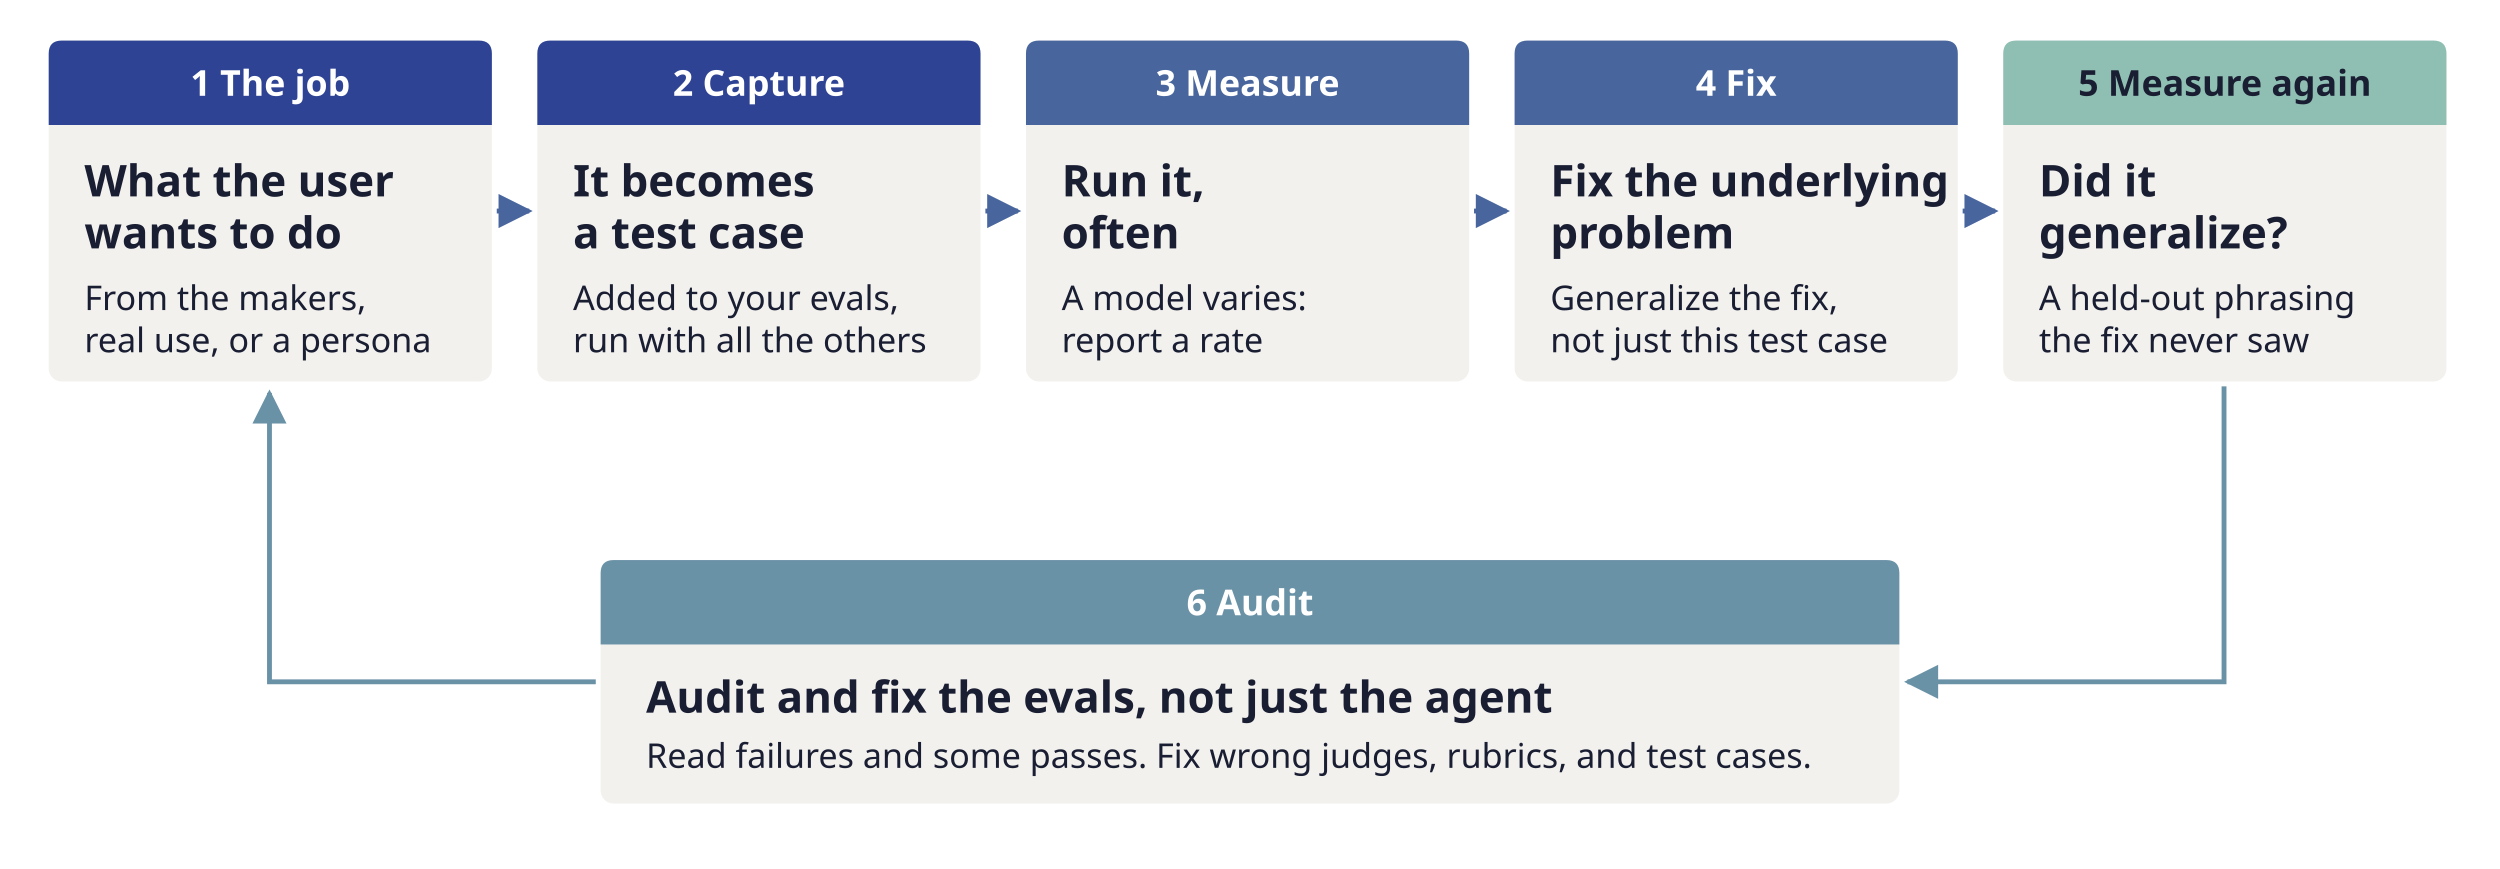
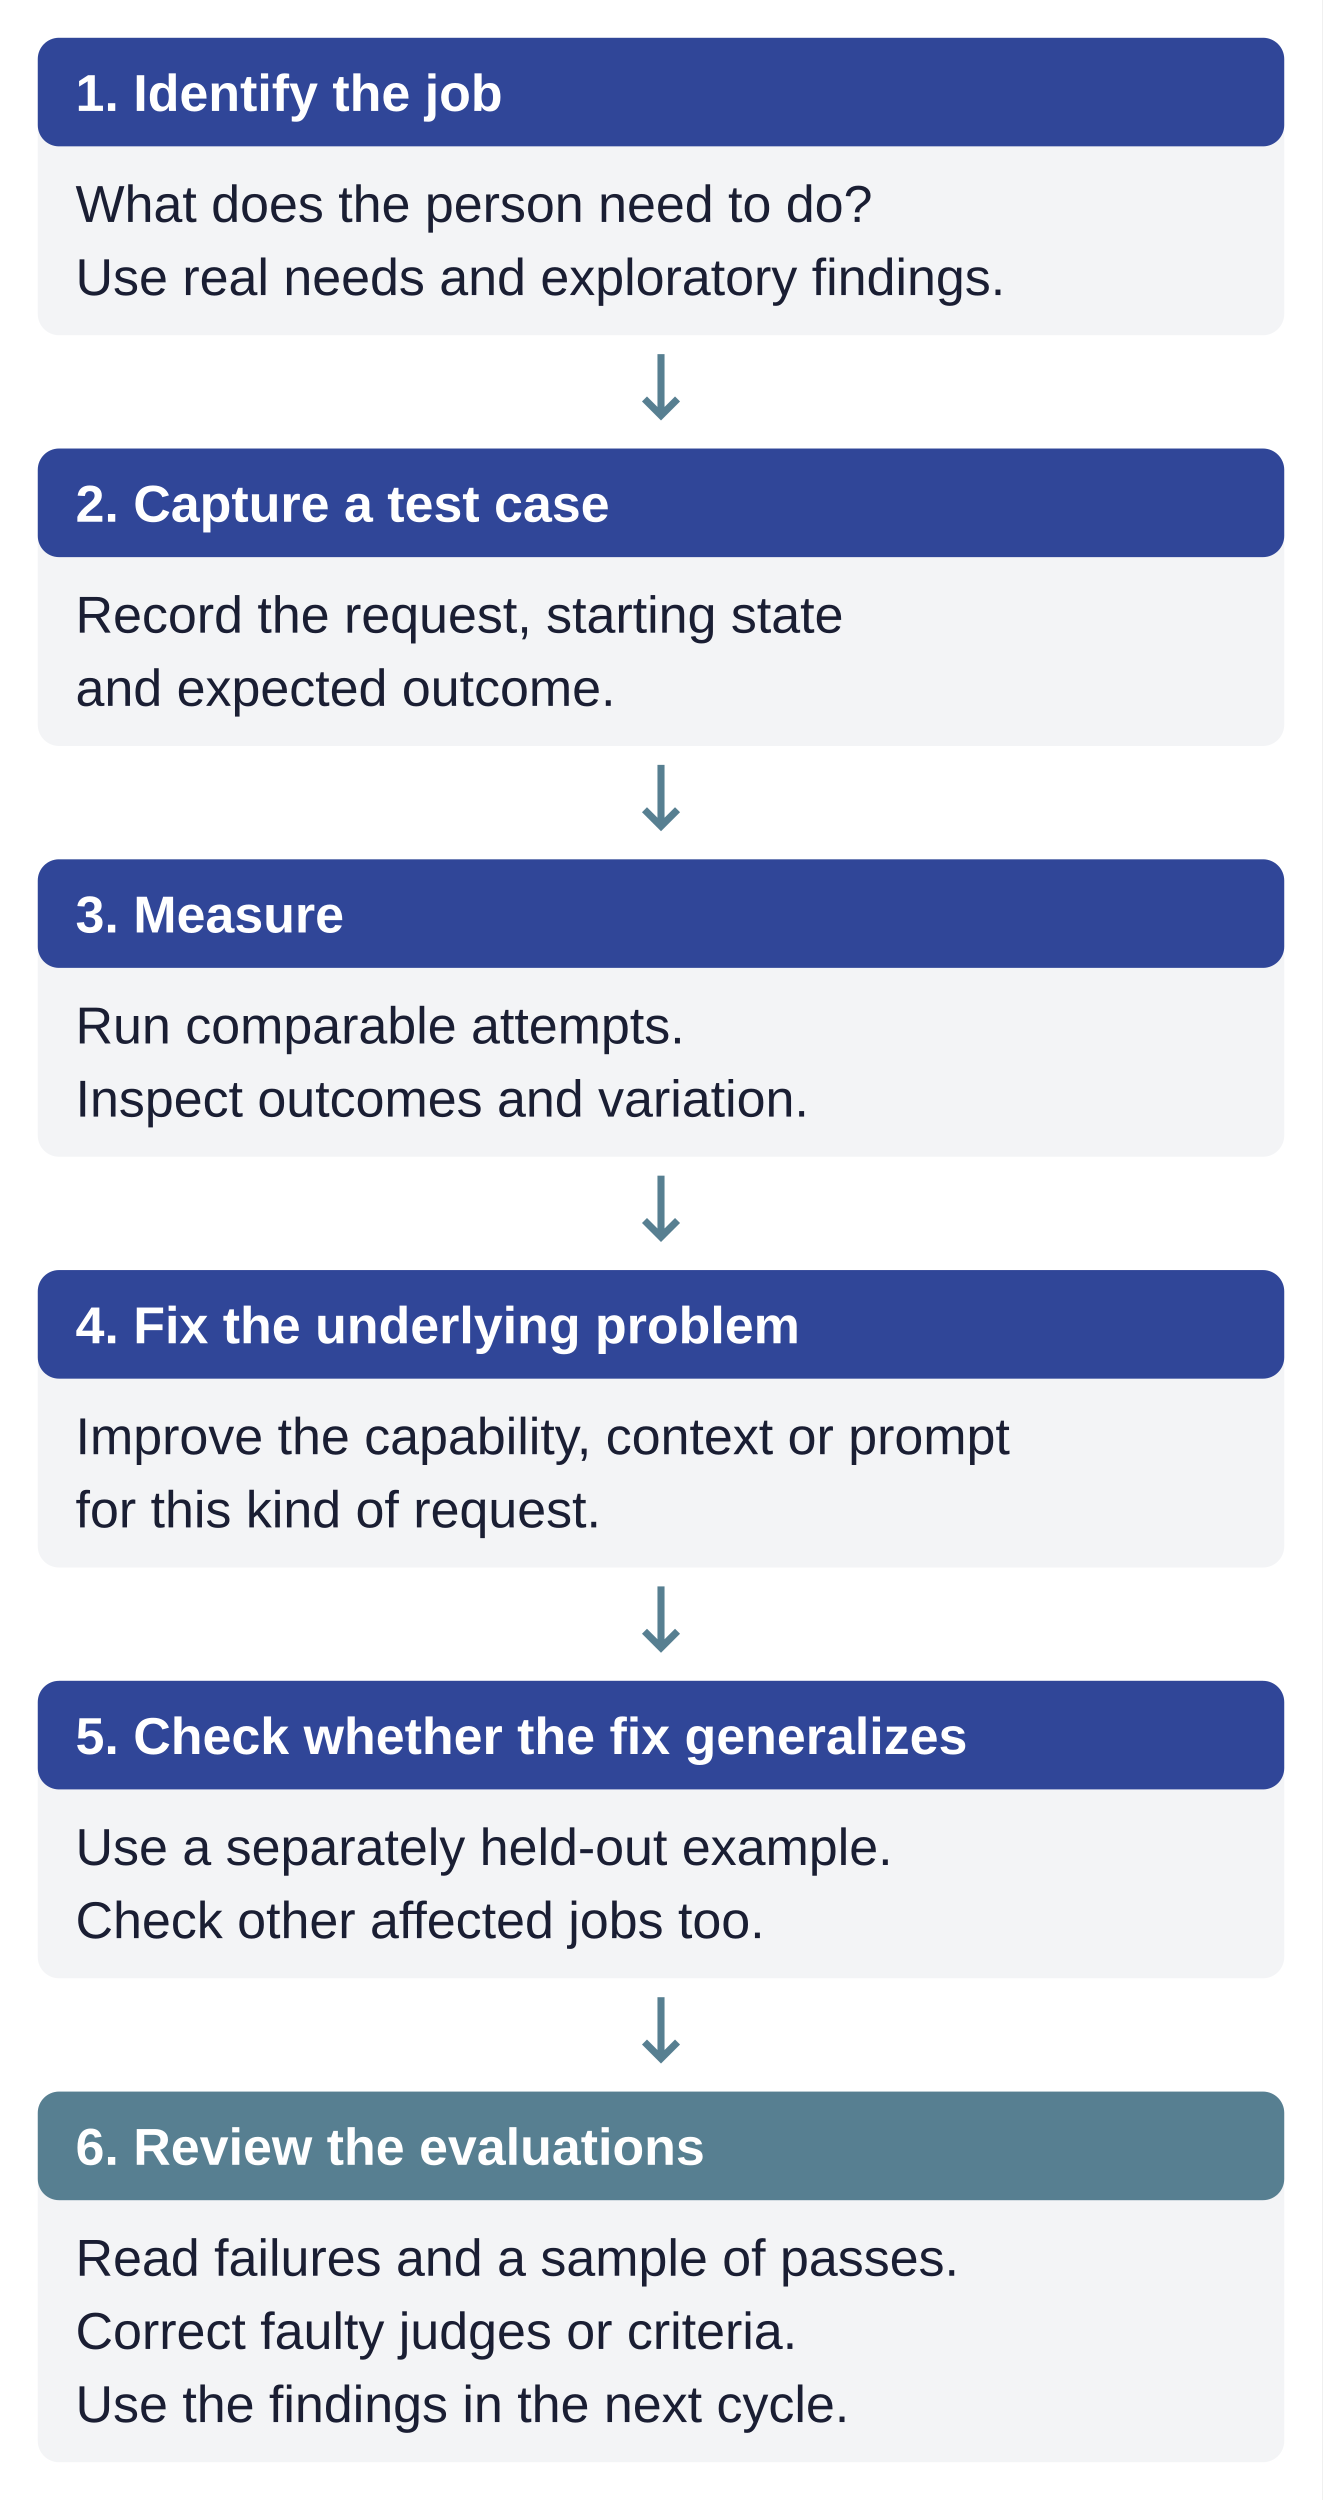
- <svg xmlns="http://www.w3.org/2000/svg" viewBox="30 275 1540 535" width="1540" height="535" role="img" aria-label="The improvement loop">
-   <defs>
-     <marker id="a" viewBox="0 0 10 10" refX="9" refY="5" markerWidth="7" markerHeight="7" orient="auto-start-reverse">
-       <path d="M0,0 L10,5 L0,10 z" fill="#48669D" />
-     </marker>
-     <marker id="r" viewBox="0 0 10 10" refX="9" refY="5" markerWidth="7" markerHeight="7" orient="auto-start-reverse">
-       <path d="M0,0 L10,5 L0,10 z" fill="#6A92A7" />
-     </marker>
-   </defs>
-   <rect width="1600" height="900" fill="#FFFFFF" />
-   <rect x="60" y="300" width="273" height="210" rx="8" fill="#F2F1EE" />
-   <path d="M60,352 V308 Q60,300 68,300 H325 Q333,300 333,308 V352 Z" fill="#2E4394" />
-   <text x="196.5" y="334" text-anchor="middle" font-family="Calibri, Carlito, 'Segoe UI', sans-serif" font-size="22" font-weight="700" fill="#FFFFFF">1  The job</text>
-   <text x="82" y="396" font-family="Calibri, Carlito, 'Segoe UI', sans-serif" font-size="27" font-weight="700" fill="#1A1E33">What the user</text>
-   <text x="82" y="428" font-family="Calibri, Carlito, 'Segoe UI', sans-serif" font-size="27" font-weight="700" fill="#1A1E33">wants to do</text>
-   <text x="82" y="466" font-family="Calibri, Carlito, 'Segoe UI', sans-serif" font-size="21" fill="#1A1E33">From the makers,</text>
-   <text x="82" y="492" font-family="Calibri, Carlito, 'Segoe UI', sans-serif" font-size="21" fill="#1A1E33">real use, or a persona</text>
-   <rect x="361" y="300" width="273" height="210" rx="8" fill="#F2F1EE" />
-   <path d="M361,352 V308 Q361,300 369,300 H626 Q634,300 634,308 V352 Z" fill="#2E4394" />
-   <text x="497.5" y="334" text-anchor="middle" font-family="Calibri, Carlito, 'Segoe UI', sans-serif" font-size="22" font-weight="700" fill="#FFFFFF">2  Capture</text>
-   <text x="383" y="396" font-family="Calibri, Carlito, 'Segoe UI', sans-serif" font-size="27" font-weight="700" fill="#1A1E33">It becomes</text>
-   <text x="383" y="428" font-family="Calibri, Carlito, 'Segoe UI', sans-serif" font-size="27" font-weight="700" fill="#1A1E33">a test case</text>
-   <text x="383" y="466" font-family="Calibri, Carlito, 'Segoe UI', sans-serif" font-size="21" fill="#1A1E33">Added to your evals,</text>
-   <text x="383" y="492" font-family="Calibri, Carlito, 'Segoe UI', sans-serif" font-size="21" fill="#1A1E33">run with all the others</text>
-   <line x1="336" y1="405" x2="356" y2="405" stroke="#48669D" stroke-width="3" marker-end="url(#a)" />
-   <rect x="662" y="300" width="273" height="210" rx="8" fill="#F2F1EE" />
-   <path d="M662,352 V308 Q662,300 670,300 H927 Q935,300 935,308 V352 Z" fill="#48669D" />
-   <text x="798.5" y="334" text-anchor="middle" font-family="Calibri, Carlito, 'Segoe UI', sans-serif" font-size="22" font-weight="700" fill="#FFFFFF">3  Measure</text>
-   <text x="684" y="396" font-family="Calibri, Carlito, 'Segoe UI', sans-serif" font-size="27" font-weight="700" fill="#1A1E33">Run it,</text>
-   <text x="684" y="428" font-family="Calibri, Carlito, 'Segoe UI', sans-serif" font-size="27" font-weight="700" fill="#1A1E33">often</text>
-   <text x="684" y="466" font-family="Calibri, Carlito, 'Segoe UI', sans-serif" font-size="21" fill="#1A1E33">A model varies:</text>
-   <text x="684" y="492" font-family="Calibri, Carlito, 'Segoe UI', sans-serif" font-size="21" fill="#1A1E33">report a rate</text>
-   <line x1="637" y1="405" x2="657" y2="405" stroke="#48669D" stroke-width="3" marker-end="url(#a)" />
-   <rect x="963" y="300" width="273" height="210" rx="8" fill="#F2F1EE" />
-   <path d="M963,352 V308 Q963,300 971,300 H1228 Q1236,300 1236,308 V352 Z" fill="#48669D" />
-   <text x="1099.5" y="334" text-anchor="middle" font-family="Calibri, Carlito, 'Segoe UI', sans-serif" font-size="22" font-weight="700" fill="#FFFFFF">4  Fix</text>
-   <text x="985" y="396" font-family="Calibri, Carlito, 'Segoe UI', sans-serif" font-size="27" font-weight="700" fill="#1A1E33">Fix the underlying</text>
-   <text x="985" y="428" font-family="Calibri, Carlito, 'Segoe UI', sans-serif" font-size="27" font-weight="700" fill="#1A1E33">problem</text>
-   <text x="985" y="466" font-family="Calibri, Carlito, 'Segoe UI', sans-serif" font-size="21" fill="#1A1E33">Generalize the fix,</text>
-   <text x="985" y="492" font-family="Calibri, Carlito, 'Segoe UI', sans-serif" font-size="21" fill="#1A1E33">not just this test case</text>
-   <line x1="938" y1="405" x2="958" y2="405" stroke="#48669D" stroke-width="3" marker-end="url(#a)" />
-   <rect x="1264" y="300" width="273" height="210" rx="8" fill="#F2F1EE" />
-   <path d="M1264,352 V308 Q1264,300 1272,300 H1529 Q1537,300 1537,308 V352 Z" fill="#8FBFB3" />
-   <text x="1400.5" y="334" text-anchor="middle" font-family="Calibri, Carlito, 'Segoe UI', sans-serif" font-size="22" font-weight="700" fill="#1A1E33">5  Measure again</text>
-   <text x="1286" y="396" font-family="Calibri, Carlito, 'Segoe UI', sans-serif" font-size="27" font-weight="700" fill="#1A1E33">Did it</text>
-   <text x="1286" y="428" font-family="Calibri, Carlito, 'Segoe UI', sans-serif" font-size="27" font-weight="700" fill="#1A1E33">generalize?</text>
-   <text x="1286" y="466" font-family="Calibri, Carlito, 'Segoe UI', sans-serif" font-size="21" fill="#1A1E33">A held-out phrasing</text>
-   <text x="1286" y="492" font-family="Calibri, Carlito, 'Segoe UI', sans-serif" font-size="21" fill="#1A1E33">the fix never saw</text>
-   <line x1="1239" y1="405" x2="1259" y2="405" stroke="#48669D" stroke-width="3" marker-end="url(#a)" />
-   <rect x="400" y="620" width="800" height="150" rx="8" fill="#F2F1EE" />
-   <path d="M400,672 V628 Q400,620 408,620 H1192 Q1200,620 1200,628 V672 Z" fill="#6A92A7" />
-   <text x="800" y="654" text-anchor="middle" font-family="Calibri, Carlito, 'Segoe UI', sans-serif" font-size="22" font-weight="700" fill="#FFFFFF">6  Audit</text>
-   <text x="428" y="714" font-family="Calibri, Carlito, 'Segoe UI', sans-serif" font-size="27" font-weight="700" fill="#1A1E33">Audit and fix the evals, not just the agent</text>
-   <text x="428" y="748" font-family="Calibri, Carlito, 'Segoe UI', sans-serif" font-size="21" fill="#1A1E33">Read failures and some passes. Fix wrong judges, rubrics, and test cases.</text>
-   <polyline points="1400,513 1400,695 1205,695" fill="none" stroke="#6A92A7" stroke-width="3" marker-end="url(#r)" />
-   <polyline points="397,695 196,695 196,517" fill="none" stroke="#6A92A7" stroke-width="3" marker-end="url(#r)" />
+ <svg xmlns="http://www.w3.org/2000/svg" width="560" height="1059" viewBox="0 0 560 1059" role="img" aria-label="Evaluation proceeds from user jobs through cases, repeated measurements, fixes, independent checks and review of the evaluations themselves.">
+   <rect width="560" height="1059" fill="white" />
+   <rect x="16" y="16" width="528" height="126" rx="9" fill="#f3f4f6" />
+   <rect x="16" y="16" width="528" height="46" rx="9" fill="#304698" />
+   <text x="32" y="47" font-family="Arial, sans-serif" font-size="22" fill="white" font-weight="700">1. Identify the job</text>
+   <text x="32" y="94" font-family="Arial, sans-serif" font-size="22" fill="#1a1e33">What does the person need to do?</text>
+   <text x="32" y="125" font-family="Arial, sans-serif" font-size="22" fill="#1a1e33">Use real needs and exploratory findings.</text>
+   <path d="M280 150 v26 m-7 -7 l7 7 7 -7" fill="none" stroke="#577f91" stroke-width="3" />
+   <rect x="16" y="190" width="528" height="126" rx="9" fill="#f3f4f6" />
+   <rect x="16" y="190" width="528" height="46" rx="9" fill="#304698" />
+   <text x="32" y="221" font-family="Arial, sans-serif" font-size="22" fill="white" font-weight="700">2. Capture a test case</text>
+   <text x="32" y="268" font-family="Arial, sans-serif" font-size="22" fill="#1a1e33">Record the request, starting state</text>
+   <text x="32" y="299" font-family="Arial, sans-serif" font-size="22" fill="#1a1e33">and expected outcome.</text>
+   <path d="M280 324 v26 m-7 -7 l7 7 7 -7" fill="none" stroke="#577f91" stroke-width="3" />
+   <rect x="16" y="364" width="528" height="126" rx="9" fill="#f3f4f6" />
+   <rect x="16" y="364" width="528" height="46" rx="9" fill="#304698" />
+   <text x="32" y="395" font-family="Arial, sans-serif" font-size="22" fill="white" font-weight="700">3. Measure</text>
+   <text x="32" y="442" font-family="Arial, sans-serif" font-size="22" fill="#1a1e33">Run comparable attempts.</text>
+   <text x="32" y="473" font-family="Arial, sans-serif" font-size="22" fill="#1a1e33">Inspect outcomes and variation.</text>
+   <path d="M280 498 v26 m-7 -7 l7 7 7 -7" fill="none" stroke="#577f91" stroke-width="3" />
+   <rect x="16" y="538" width="528" height="126" rx="9" fill="#f3f4f6" />
+   <rect x="16" y="538" width="528" height="46" rx="9" fill="#304698" />
+   <text x="32" y="569" font-family="Arial, sans-serif" font-size="22" fill="white" font-weight="700">4. Fix the underlying problem</text>
+   <text x="32" y="616" font-family="Arial, sans-serif" font-size="22" fill="#1a1e33">Improve the capability, context or prompt</text>
+   <text x="32" y="647" font-family="Arial, sans-serif" font-size="22" fill="#1a1e33">for this kind of request.</text>
+   <path d="M280 672 v26 m-7 -7 l7 7 7 -7" fill="none" stroke="#577f91" stroke-width="3" />
+   <rect x="16" y="712" width="528" height="126" rx="9" fill="#f3f4f6" />
+   <rect x="16" y="712" width="528" height="46" rx="9" fill="#304698" />
+   <text x="32" y="743" font-family="Arial, sans-serif" font-size="22" fill="white" font-weight="700">5. Check whether the fix generalizes</text>
+   <text x="32" y="790" font-family="Arial, sans-serif" font-size="22" fill="#1a1e33">Use a separately held-out example.</text>
+   <text x="32" y="821" font-family="Arial, sans-serif" font-size="22" fill="#1a1e33">Check other affected jobs too.</text>
+   <path d="M280 846 v26 m-7 -7 l7 7 7 -7" fill="none" stroke="#577f91" stroke-width="3" />
+   <rect x="16" y="886" width="528" height="157" rx="9" fill="#f3f4f6" />
+   <rect x="16" y="886" width="528" height="46" rx="9" fill="#577f91" />
+   <text x="32" y="917" font-family="Arial, sans-serif" font-size="22" fill="white" font-weight="700">6. Review the evaluations</text>
+   <text x="32" y="964" font-family="Arial, sans-serif" font-size="22" fill="#1a1e33">Read failures and a sample of passes.</text>
+   <text x="32" y="995" font-family="Arial, sans-serif" font-size="22" fill="#1a1e33">Correct faulty judges or criteria.</text>
+   <text x="32" y="1026" font-family="Arial, sans-serif" font-size="22" fill="#1a1e33">Use the findings in the next cycle.</text>
</svg>
